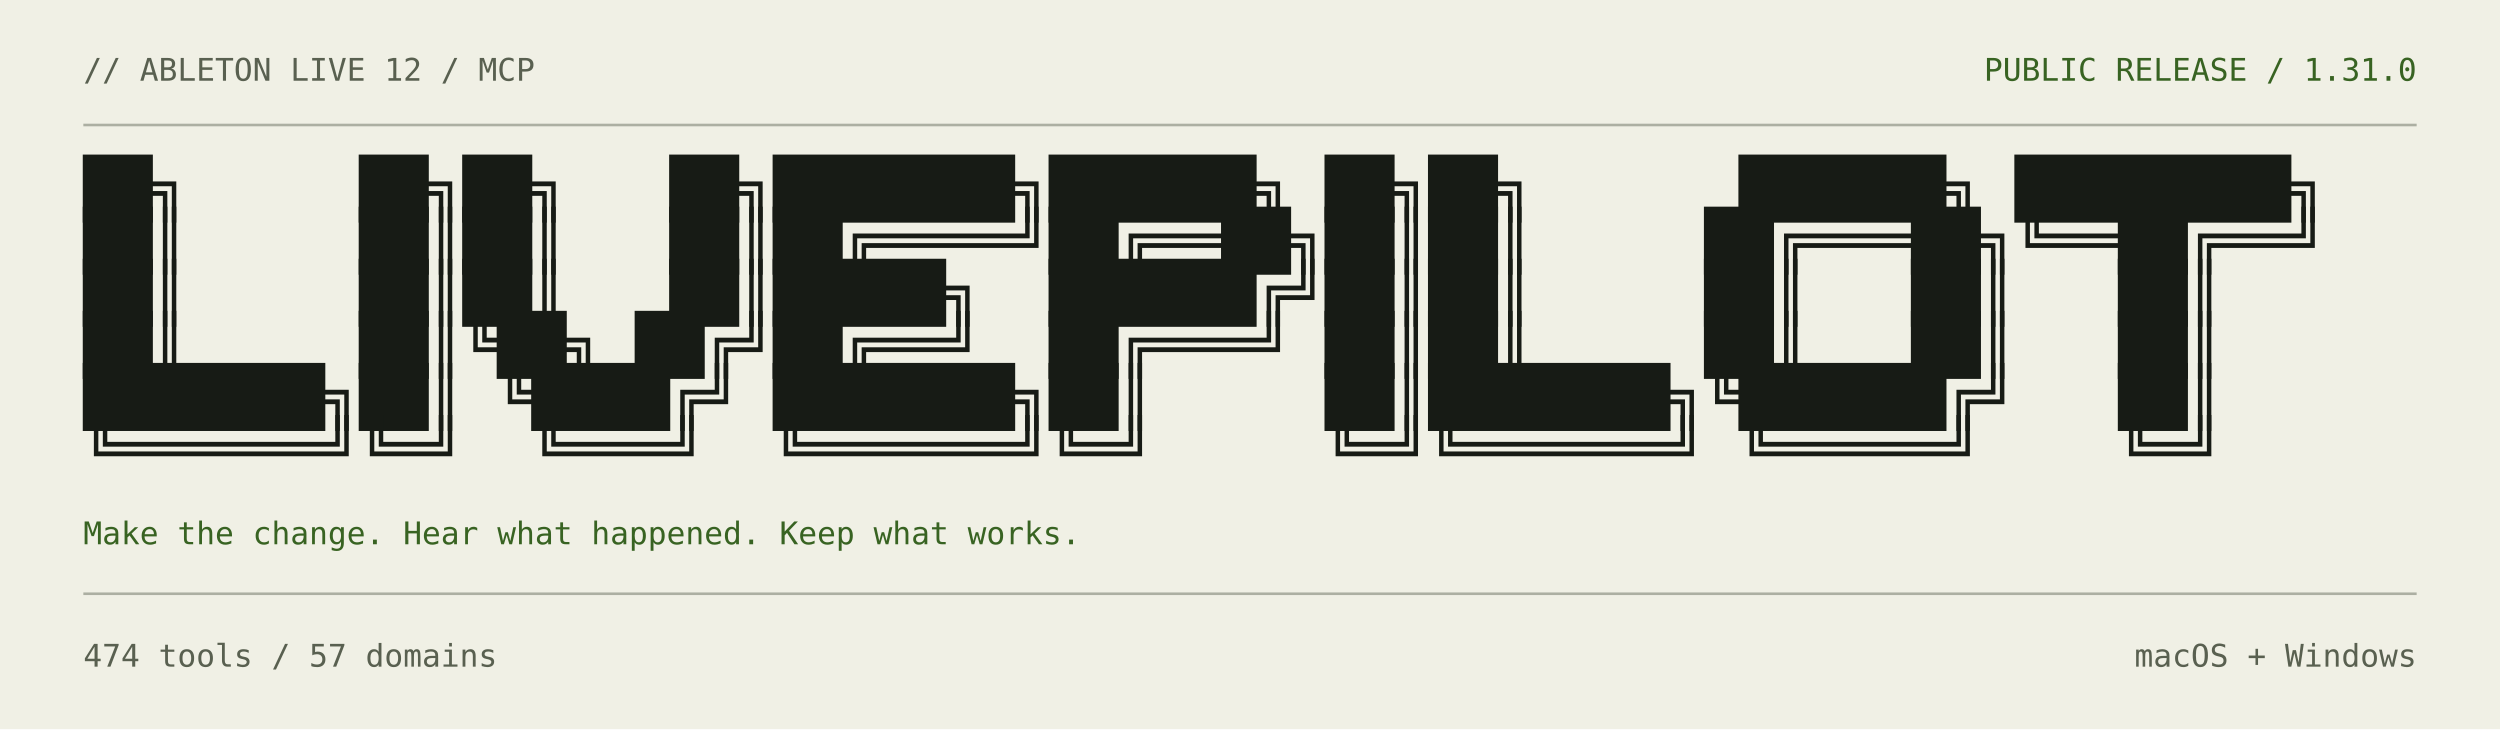
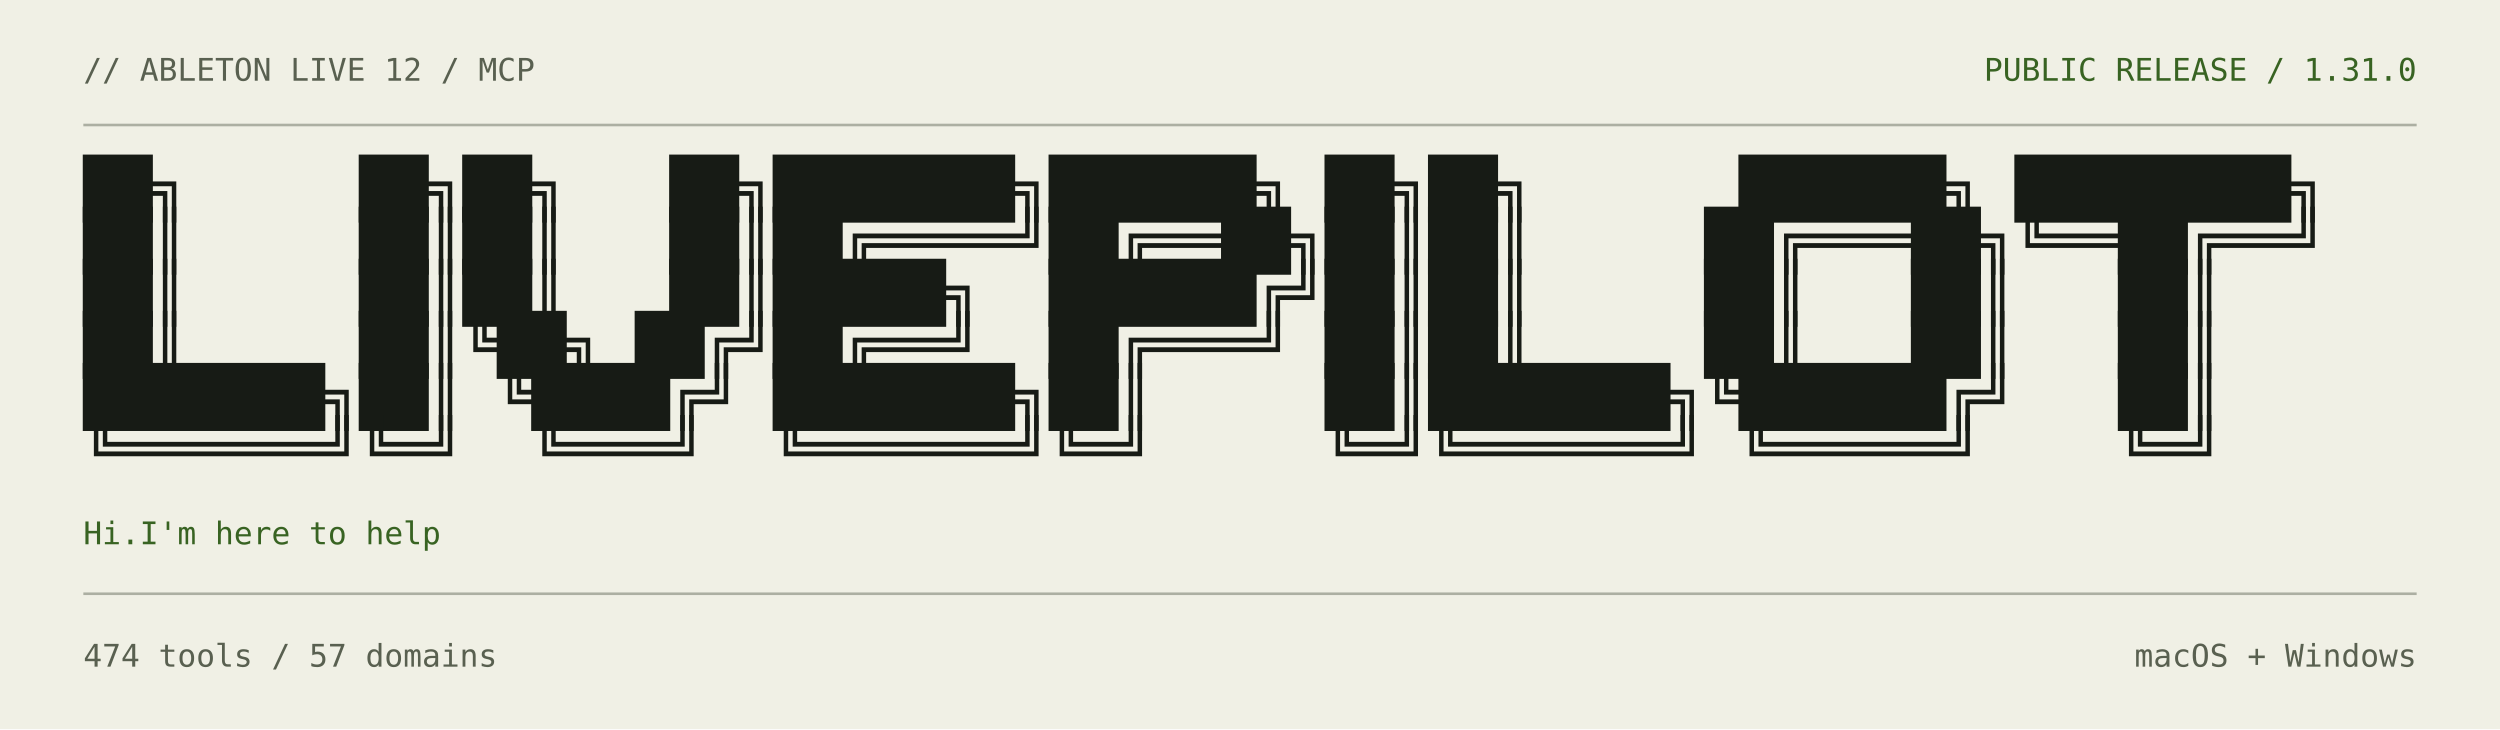
<svg xmlns="http://www.w3.org/2000/svg" viewBox="0 0 960 280" role="img" aria-labelledby="title desc">
  <rect width="960" height="280" fill="#f0f0e5" />
  <g font-family="Menlo, Consolas, monospace" font-size="12" fill="#596050">
    <text x="32" y="31">// ABLETON LIVE 12 / MCP</text>
    <text x="928" y="31" text-anchor="end" fill="#386322">PUBLIC RELEASE / 1.31.0</text>
  </g>
  <path d="M32 48H928 M32 228H928" stroke="#596050" stroke-opacity=".45" />
  <g font-family="Menlo, Consolas, monospace" font-size="22" fill="#171b15" xml:space="preserve">
-     <text x="32" y="80">██╗     ██╗██╗   ██╗███████╗██████╗ ██╗██╗      ██████╗ ████████╗</text>
-     <text x="32" y="100">██║     ██║██║   ██║██╔════╝██╔══██╗██║██║     ██╔═══██╗╚══██╔══╝</text>
-     <text x="32" y="120">██║     ██║██║   ██║█████╗  ██████╔╝██║██║     ██║   ██║   ██║</text>
-     <text x="32" y="140">██║     ██║╚██╗ ██╔╝██╔══╝  ██╔═══╝ ██║██║     ██║   ██║   ██║</text>
-     <text x="32" y="160">███████╗██║ ╚████╔╝ ███████╗██║     ██║███████╗╚██████╔╝   ██║</text>
-     <text x="32" y="180">╚══════╝╚═╝  ╚═══╝  ╚══════╝╚═╝     ╚═╝╚══════╝ ╚═════╝    ╚═╝</text>
+     <text x="32 45.75 59.5 73.25 87 100.75 114.5 128.25 142 155.75 169.5 183.25 197 210.75 224.5 238.25 252 265.75 279.5 293.25 307 320.75 334.5 348.25 362 375.75 389.5 403.25 417 430.75 444.5 458.25 472 485.75 499.5 513.25 527 540.75 554.5 568.25 582 595.75 609.5 623.25 637 650.75 664.5 678.25 692 705.75 719.5 733.25 747 760.75 774.5 788.25 802 815.75 829.5 843.25 857 870.75 884.5 898.25 912" y="80">██╗     ██╗██╗   ██╗███████╗██████╗ ██╗██╗      ██████╗ ████████╗</text>
+     <text x="32 45.75 59.5 73.25 87 100.75 114.5 128.25 142 155.75 169.5 183.25 197 210.75 224.5 238.25 252 265.75 279.5 293.25 307 320.75 334.5 348.25 362 375.75 389.5 403.25 417 430.75 444.5 458.25 472 485.75 499.5 513.25 527 540.75 554.5 568.25 582 595.75 609.5 623.25 637 650.75 664.5 678.25 692 705.75 719.5 733.25 747 760.75 774.5 788.25 802 815.75 829.5 843.25 857 870.75 884.5 898.25 912" y="100">██║     ██║██║   ██║██╔════╝██╔══██╗██║██║     ██╔═══██╗╚══██╔══╝</text>
+     <text x="32 45.75 59.5 73.25 87 100.75 114.5 128.25 142 155.75 169.5 183.25 197 210.75 224.5 238.25 252 265.75 279.5 293.25 307 320.75 334.5 348.25 362 375.75 389.5 403.25 417 430.75 444.5 458.25 472 485.75 499.5 513.25 527 540.75 554.5 568.25 582 595.75 609.5 623.25 637 650.75 664.5 678.25 692 705.75 719.5 733.25 747 760.75 774.5 788.25 802 815.75 829.5 843.25 857 870.75" y="120">██║     ██║██║   ██║█████╗  ██████╔╝██║██║     ██║   ██║   ██║</text>
+     <text x="32 45.75 59.5 73.25 87 100.75 114.5 128.25 142 155.75 169.5 183.25 197 210.75 224.5 238.25 252 265.75 279.5 293.25 307 320.75 334.5 348.25 362 375.75 389.5 403.25 417 430.75 444.5 458.25 472 485.75 499.5 513.25 527 540.75 554.5 568.25 582 595.75 609.5 623.25 637 650.75 664.5 678.25 692 705.75 719.5 733.25 747 760.75 774.5 788.25 802 815.75 829.5 843.25 857 870.75" y="140">██║     ██║╚██╗ ██╔╝██╔══╝  ██╔═══╝ ██║██║     ██║   ██║   ██║</text>
+     <text x="32 45.75 59.5 73.25 87 100.75 114.5 128.25 142 155.75 169.5 183.25 197 210.75 224.5 238.25 252 265.75 279.5 293.25 307 320.75 334.5 348.25 362 375.75 389.5 403.25 417 430.75 444.5 458.25 472 485.75 499.5 513.25 527 540.75 554.5 568.25 582 595.75 609.5 623.25 637 650.75 664.5 678.25 692 705.75 719.5 733.25 747 760.75 774.5 788.25 802 815.75 829.5 843.25 857 870.75" y="160">███████╗██║ ╚████╔╝ ███████╗██║     ██║███████╗╚██████╔╝   ██║</text>
+     <text x="32 45.75 59.5 73.25 87 100.75 114.5 128.25 142 155.75 169.5 183.25 197 210.75 224.5 238.25 252 265.75 279.5 293.25 307 320.75 334.5 348.25 362 375.75 389.5 403.25 417 430.75 444.5 458.25 472 485.75 499.5 513.25 527 540.75 554.5 568.25 582 595.75 609.5 623.25 637 650.75 664.5 678.25 692 705.75 719.5 733.25 747 760.75 774.5 788.25 802 815.75 829.5 843.25 857 870.75" y="180">╚══════╝╚═╝  ╚═══╝  ╚══════╝╚═╝     ╚═╝╚══════╝ ╚═════╝    ╚═╝</text>
  </g>
-   <text x="32" y="209" fill="#386322" font-family="Menlo, Consolas, monospace" font-size="12">Make the change. Hear what happened. Keep what works.</text>
+   <text x="32" y="209" fill="#386322" font-family="Menlo, Consolas, monospace" font-size="12">Hi.I'm here to help</text>
  <g font-family="Menlo, Consolas, monospace" font-size="12" fill="#596050">
    <text x="32" y="256">474 tools / 57 domains</text>
    <text x="928" y="256" text-anchor="end">macOS + Windows</text>
  </g>
</svg>
